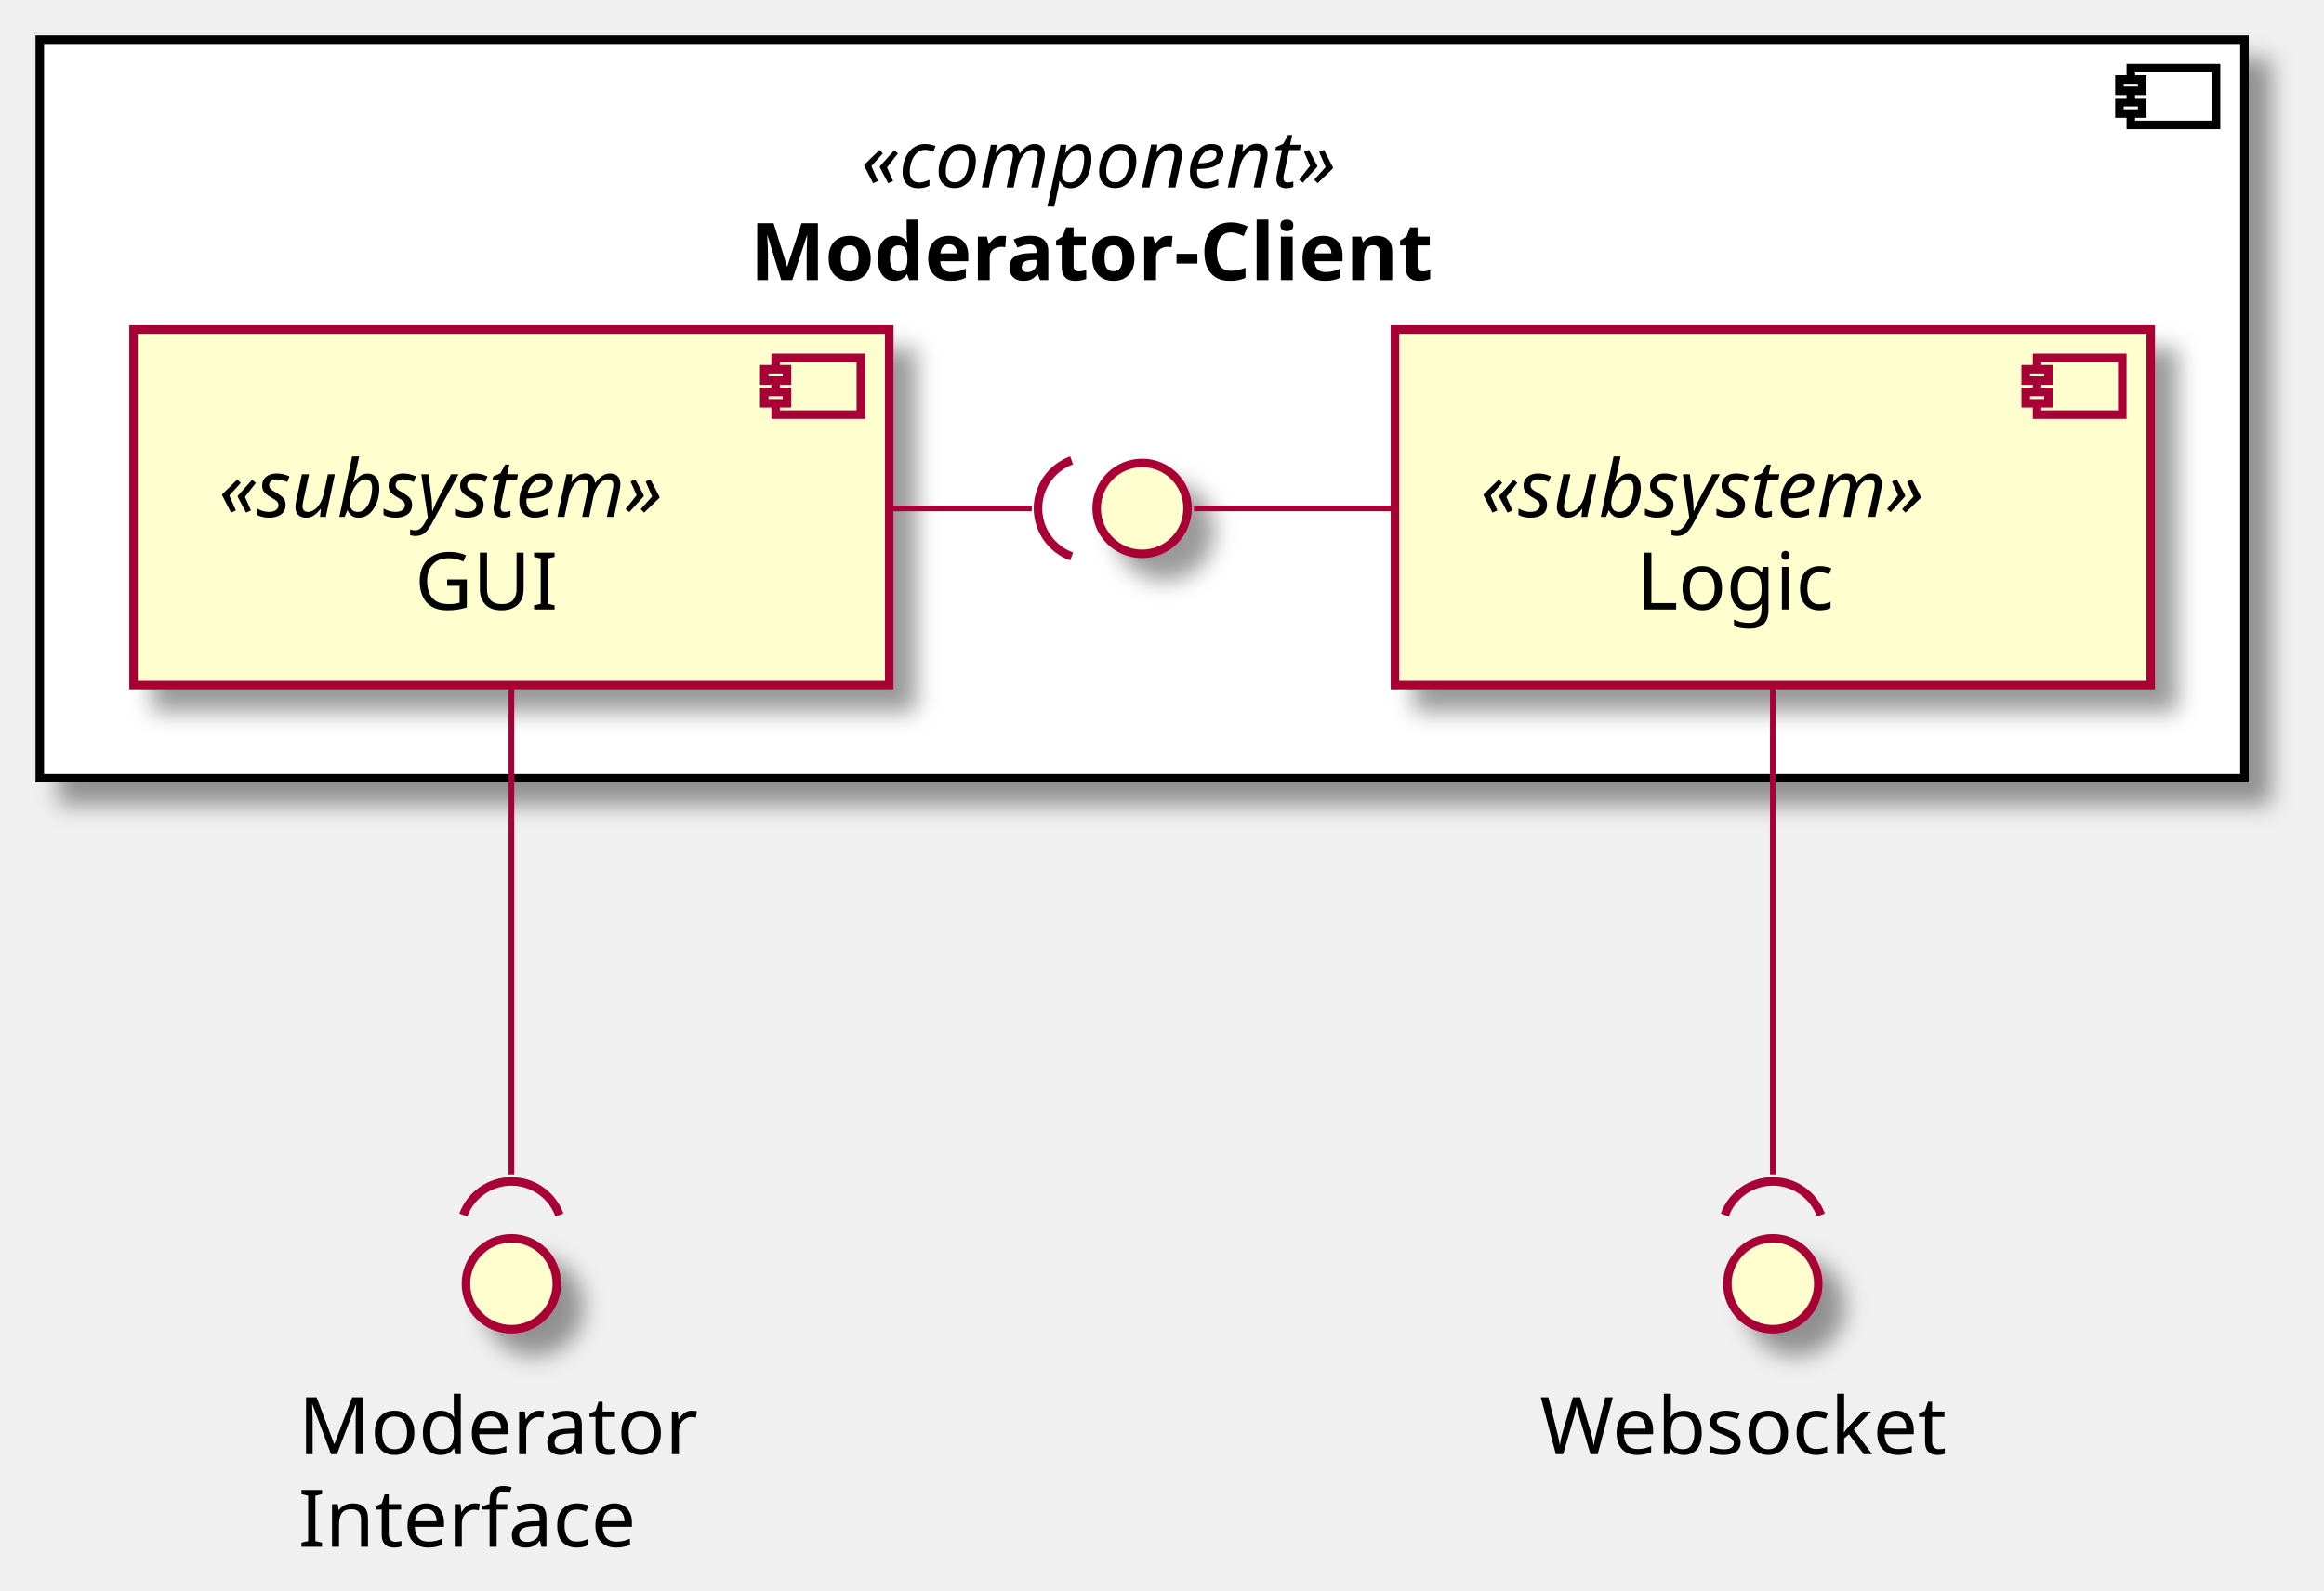
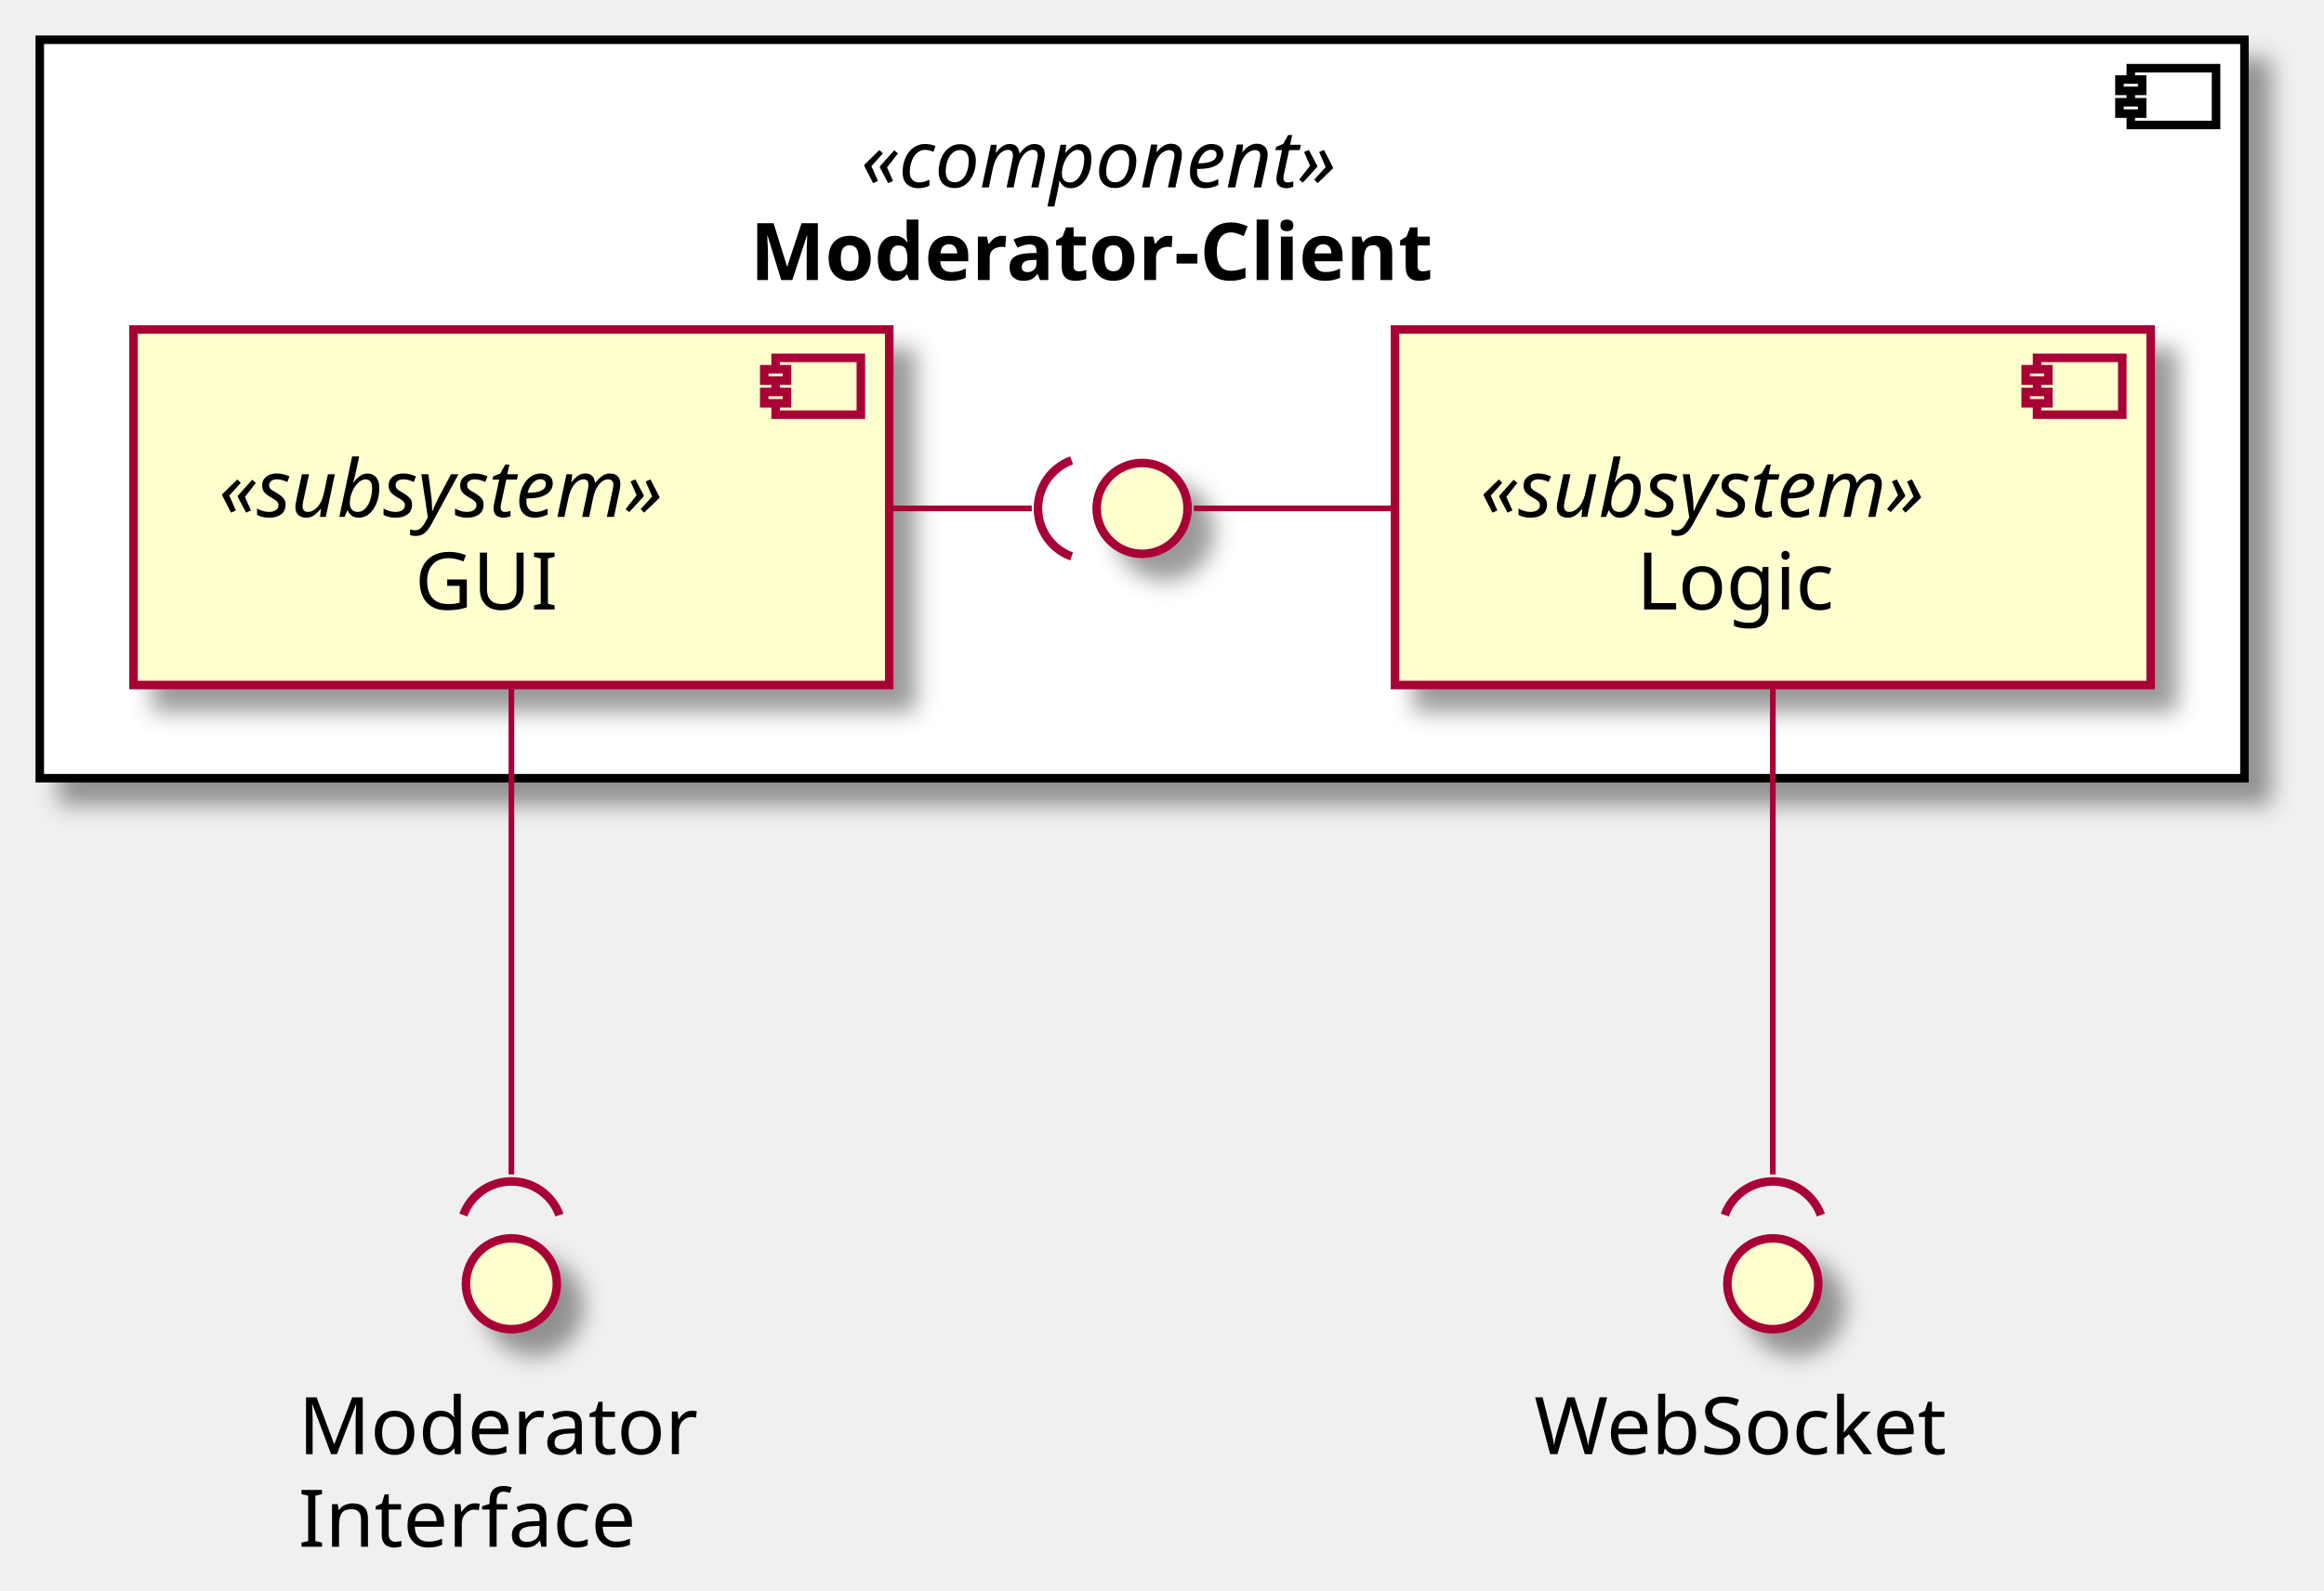
<svg xmlns="http://www.w3.org/2000/svg" contentScriptType="application/ecmascript" contentStyleType="text/css" height="280px" preserveAspectRatio="none" style="width:409px;height:280px;" version="1.1" viewBox="0 0 409 280" width="409px" zoomAndPan="magnify">
  <defs>
-     <filter height="300%" id="fiygyafu976q6" width="300%" x="-1" y="-1">
+     <filter height="300%" id="f1f0yi7kr3vn0y" width="300%" x="-1" y="-1">
      <feGaussianBlur result="blurOut" stdDeviation="2.0" />
      <feColorMatrix in="blurOut" result="blurOut2" type="matrix" values="0 0 0 0 0 0 0 0 0 0 0 0 0 0 0 0 0 0 .4 0" />
      <feOffset dx="4.0" dy="4.0" in="blurOut2" result="blurOut3" />
      <feBlend in="SourceGraphic" in2="blurOut3" mode="normal" />
    </filter>
  </defs>
  <g>
-     <rect fill="#FFFFFF" filter="url(#fiygyafu976q6)" height="130" style="stroke: #000000; stroke-width: 1.5;" width="388" x="7" y="7" />
-     <rect fill="#FFFFFF" height="10" style="stroke: #000000; stroke-width: 1.5;" width="15" x="375" y="12" />
-     <rect fill="#FFFFFF" height="2" style="stroke: #000000; stroke-width: 1.5;" width="4" x="373" y="14" />
-     <rect fill="#FFFFFF" height="2" style="stroke: #000000; stroke-width: 1.5;" width="4" x="373" y="18" />
+     <rect fill="#FFFFFF" filter="url(#f1f0yi7kr3vn0y)" height="130" style="stroke:#000000;stroke-width:1.5;" width="388" x="7" y="7" />
+     <rect fill="#FFFFFF" height="10" style="stroke:#000000;stroke-width:1.5;" width="15" x="375" y="12" />
+     <rect fill="#FFFFFF" height="2" style="stroke:#000000;stroke-width:1.5;" width="4" x="373" y="14" />
+     <rect fill="#FFFFFF" height="2" style="stroke:#000000;stroke-width:1.5;" width="4" x="373" y="18" />
    <text fill="#000000" font-family="sans-serif" font-size="14" font-style="italic" lengthAdjust="spacingAndGlyphs" textLength="99" x="151.5" y="32.995">«component»</text>
    <text fill="#000000" font-family="sans-serif" font-size="14" font-weight="bold" lengthAdjust="spacingAndGlyphs" textLength="138" x="132" y="49.292">Moderator-Client</text>
-     <rect fill="#FEFECE" filter="url(#fiygyafu976q6)" height="62.594" style="stroke: #A80036; stroke-width: 1.5;" width="133" x="23.5" y="58" />
-     <rect fill="#FEFECE" height="10" style="stroke: #A80036; stroke-width: 1.5;" width="15" x="136.5" y="63" />
-     <rect fill="#FEFECE" height="2" style="stroke: #A80036; stroke-width: 1.5;" width="4" x="134.5" y="65" />
-     <rect fill="#FEFECE" height="2" style="stroke: #A80036; stroke-width: 1.5;" width="4" x="134.5" y="69" />
+     <rect fill="#FEFECE" filter="url(#f1f0yi7kr3vn0y)" height="62.594" style="stroke:#A80036;stroke-width:1.5;" width="133" x="23.5" y="58" />
+     <rect fill="#FEFECE" height="10" style="stroke:#A80036;stroke-width:1.5;" width="15" x="136.5" y="63" />
+     <rect fill="#FEFECE" height="2" style="stroke:#A80036;stroke-width:1.5;" width="4" x="134.5" y="65" />
+     <rect fill="#FEFECE" height="2" style="stroke:#A80036;stroke-width:1.5;" width="4" x="134.5" y="69" />
    <text fill="#000000" font-family="sans-serif" font-size="14" font-style="italic" lengthAdjust="spacingAndGlyphs" textLength="93" x="38.5" y="90.995">«subsystem»</text>
    <text fill="#000000" font-family="sans-serif" font-size="14" lengthAdjust="spacingAndGlyphs" textLength="24" x="73" y="107.292">GUI</text>
-     <rect fill="#FEFECE" filter="url(#fiygyafu976q6)" height="62.594" style="stroke: #A80036; stroke-width: 1.5;" width="133" x="245.5" y="58" />
-     <rect fill="#FEFECE" height="10" style="stroke: #A80036; stroke-width: 1.5;" width="15" x="358.5" y="63" />
-     <rect fill="#FEFECE" height="2" style="stroke: #A80036; stroke-width: 1.5;" width="4" x="356.5" y="65" />
-     <rect fill="#FEFECE" height="2" style="stroke: #A80036; stroke-width: 1.5;" width="4" x="356.5" y="69" />
+     <rect fill="#FEFECE" filter="url(#f1f0yi7kr3vn0y)" height="62.594" style="stroke:#A80036;stroke-width:1.5;" width="133" x="245.5" y="58" />
+     <rect fill="#FEFECE" height="10" style="stroke:#A80036;stroke-width:1.5;" width="15" x="358.5" y="63" />
+     <rect fill="#FEFECE" height="2" style="stroke:#A80036;stroke-width:1.5;" width="4" x="356.5" y="65" />
+     <rect fill="#FEFECE" height="2" style="stroke:#A80036;stroke-width:1.5;" width="4" x="356.5" y="69" />
    <text fill="#000000" font-family="sans-serif" font-size="14" font-style="italic" lengthAdjust="spacingAndGlyphs" textLength="93" x="260.5" y="90.995">«subsystem»</text>
    <text fill="#000000" font-family="sans-serif" font-size="14" lengthAdjust="spacingAndGlyphs" textLength="38" x="288" y="107.292">Logic</text>
-     <ellipse cx="201" cy="89.5" fill="#FEFECE" filter="url(#fiygyafu976q6)" rx="8" ry="8" style="stroke: #A80036; stroke-width: 1.5;" />
-     <ellipse cx="90" cy="226" fill="#FEFECE" filter="url(#fiygyafu976q6)" rx="8" ry="8" style="stroke: #A80036; stroke-width: 1.5;" />
+     <ellipse cx="201" cy="89.5" fill="#FEFECE" filter="url(#f1f0yi7kr3vn0y)" rx="8" ry="8" style="stroke:#A80036;stroke-width:1.5;" />
+     <ellipse cx="90" cy="226" fill="#FEFECE" filter="url(#f1f0yi7kr3vn0y)" rx="8" ry="8" style="stroke:#A80036;stroke-width:1.5;" />
    <text fill="#000000" font-family="sans-serif" font-size="14" lengthAdjust="spacingAndGlyphs" textLength="75" x="52.5" y="255.995">Moderator</text>
    <text fill="#000000" font-family="sans-serif" font-size="14" lengthAdjust="spacingAndGlyphs" textLength="66" x="52.5" y="272.292">Interface</text>
-     <ellipse cx="312" cy="226" fill="#FEFECE" filter="url(#fiygyafu976q6)" rx="8" ry="8" style="stroke: #A80036; stroke-width: 1.5;" />
-     <text fill="#000000" font-family="sans-serif" font-size="14" lengthAdjust="spacingAndGlyphs" textLength="82" x="271" y="255.995">Websocket</text>
-     <path d="M312,121.02 C312,147.431 312,184.744 312,206.749 " fill="none" id="Logic-to-API" style="stroke: #A80036; stroke-width: 1.0;" />
-     <path d="M320.457,213.9 A9,9 0 0 0 303.543 213.9" fill="none" style="stroke: #A80036; stroke-width: 1.5;" />
-     <path d="M90,121.02 C90,147.431 90,184.744 90,206.749 " fill="none" id="GUI-to-mi" style="stroke: #A80036; stroke-width: 1.0;" />
-     <path d="M98.457,213.9 A9,9 0 0 0 81.543 213.9" fill="none" style="stroke: #A80036; stroke-width: 1.5;" />
-     <path d="M210.105,89.5 C221.781,89.5 233.456,89.5 245.132,89.5 " fill="none" id="empty-Logic" style="stroke: #A80036; stroke-width: 1.0;" />
-     <path d="M156.773,89.5 C165.043,89.5 173.313,89.5 181.583,89.5 " fill="none" id="GUI-to-empty" style="stroke: #A80036; stroke-width: 1.0;" />
-     <path d="M188.593,81.043 A9,9 0 0 0 188.593 97.957" fill="none" style="stroke: #A80036; stroke-width: 1.5;" />
+     <ellipse cx="312" cy="226" fill="#FEFECE" filter="url(#f1f0yi7kr3vn0y)" rx="8" ry="8" style="stroke:#A80036;stroke-width:1.5;" />
+     <text fill="#000000" font-family="sans-serif" font-size="14" lengthAdjust="spacingAndGlyphs" textLength="84" x="270" y="255.995">WebSocket</text>
+     <path d="M312,121.02 C312,147.431 312,184.744 312,206.749 " fill="none" id="Logic-to-API" style="stroke:#A80036;stroke-width:1.0;" />
+     <path d="M320.457,213.9 A9,9 0 0 0 303.543 213.9" fill="none" style="stroke:#A80036;stroke-width:1.5;" />
+     <path d="M90,121.02 C90,147.431 90,184.744 90,206.749 " fill="none" id="GUI-to-mi" style="stroke:#A80036;stroke-width:1.0;" />
+     <path d="M98.457,213.9 A9,9 0 0 0 81.543 213.9" fill="none" style="stroke:#A80036;stroke-width:1.5;" />
+     <path d="M210.105,89.5 C221.781,89.5 233.456,89.5 245.132,89.5 " fill="none" id="empty-Logic" style="stroke:#A80036;stroke-width:1.0;" />
+     <path d="M156.773,89.5 C165.043,89.5 173.313,89.5 181.583,89.5 " fill="none" id="GUI-to-empty" style="stroke:#A80036;stroke-width:1.0;" />
+     <path d="M188.593,81.043 A9,9 0 0 0 188.593 97.957" fill="none" style="stroke:#A80036;stroke-width:1.5;" />
  </g>
</svg>
